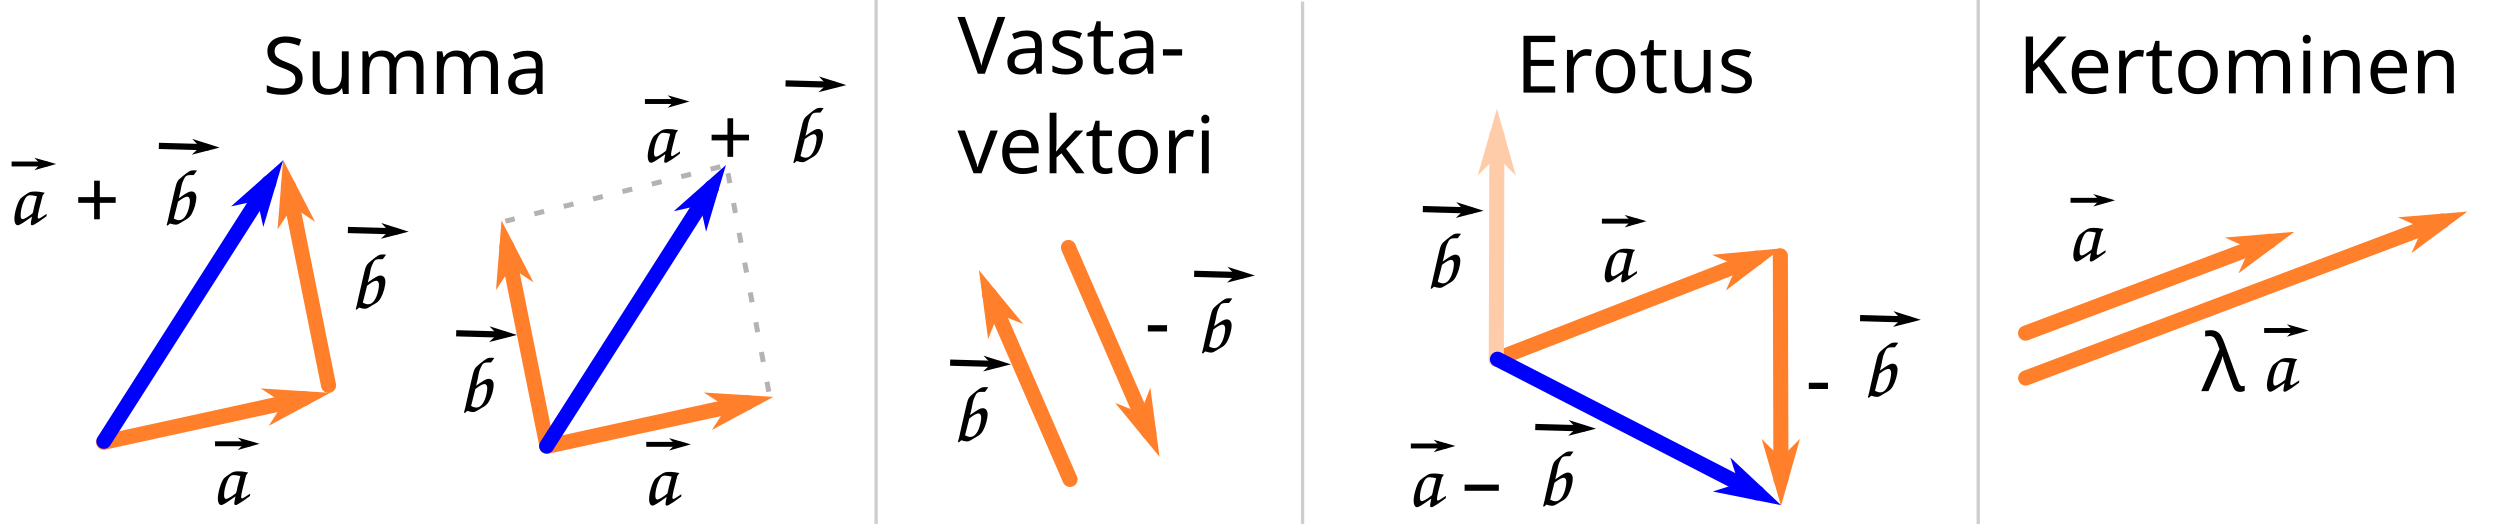
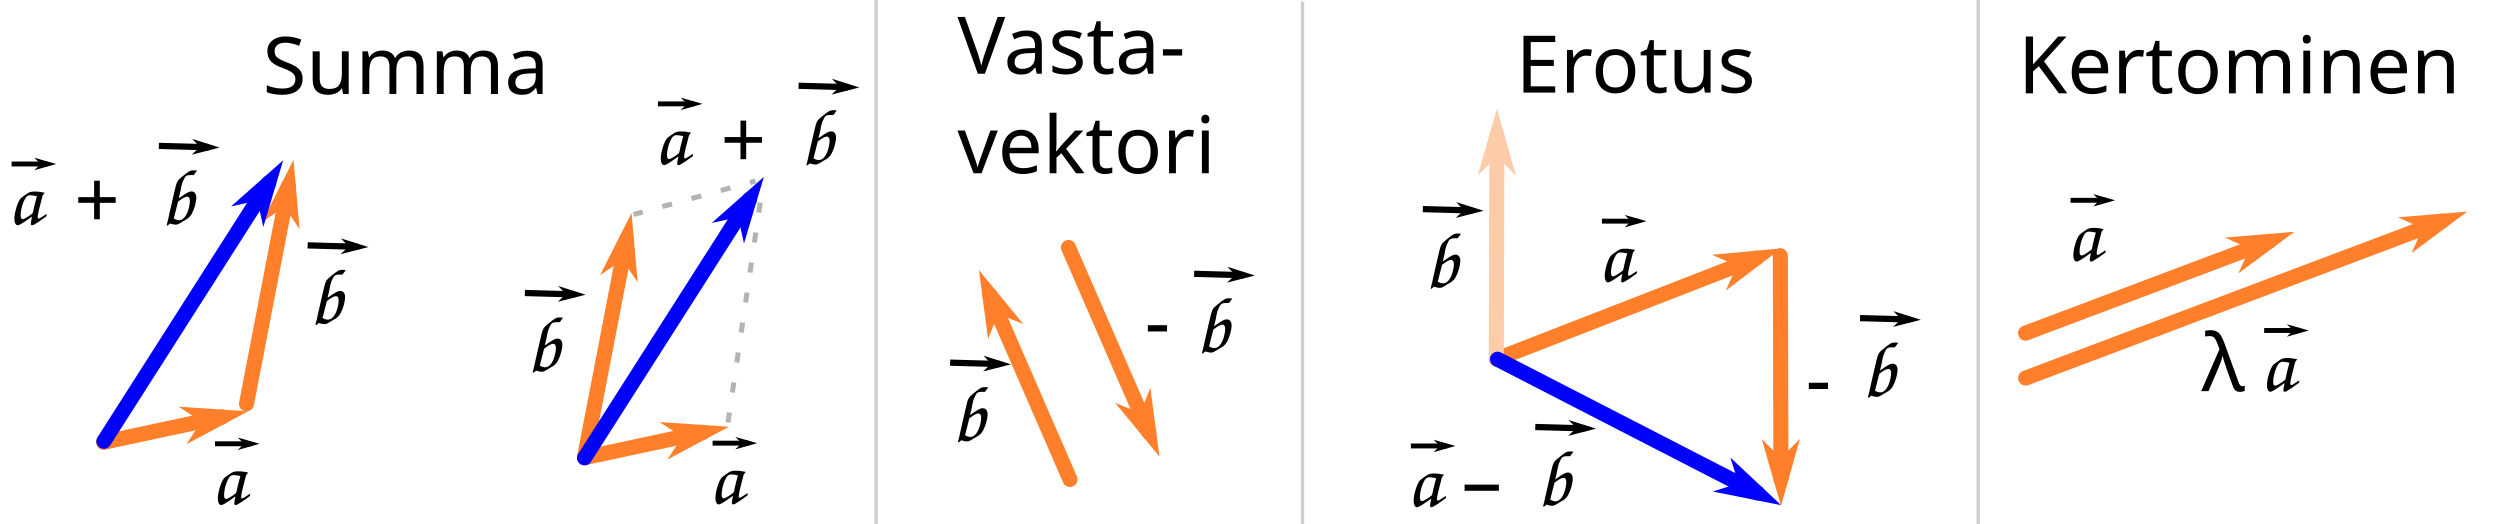
<svg xmlns="http://www.w3.org/2000/svg" xmlns:xlink="http://www.w3.org/1999/xlink" width="199.432mm" height="41.773mm" viewBox="0 0 199.432 41.773" version="1.1" id="svg10833">
  <defs id="defs10827">
    <marker style="overflow:visible" id="marker68296" refX="0" refY="0" orient="auto">
      <path transform="matrix(-0.2,0,0,-0.2,-1.2,0)" style="fill:#000000;fill-opacity:1;fill-rule:evenodd;stroke:#000000;stroke-width:1pt;stroke-opacity:1" d="M 0,0 5,-5 -12.5,0 5,5 Z" id="path68294" />
    </marker>
    <marker orient="auto" refY="0" refX="0" id="marker64166" style="overflow:visible">
      <path id="path64164" d="M 0,0 5,-5 -12.5,0 5,5 Z" style="fill:#ff7f2a;fill-opacity:1;fill-rule:evenodd;stroke:#ff7f2a;stroke-width:1pt;stroke-opacity:1" transform="matrix(-0.2,0,0,-0.2,-1.2,0)" />
    </marker>
    <marker orient="auto" refY="0" refX="0" id="marker49288" style="overflow:visible">
      <path id="path49286" d="M 0,0 5,-5 -12.5,0 5,5 Z" style="fill:#ff7f2a;fill-opacity:1;fill-rule:evenodd;stroke:#ff7f2a;stroke-width:1pt;stroke-opacity:1" transform="matrix(-0.2,0,0,-0.2,-1.2,0)" />
    </marker>
    <marker orient="auto" refY="0" refX="0" id="marker35466" style="overflow:visible">
      <path id="path35464" d="M 0,0 5,-5 -12.5,0 5,5 Z" style="fill:#ff7f2a;fill-opacity:1;fill-rule:evenodd;stroke:#ff7f2a;stroke-width:1pt;stroke-opacity:1" transform="matrix(-0.2,0,0,-0.2,-1.2,0)" />
    </marker>
    <marker orient="auto" refY="0" refX="0" id="marker34456" style="overflow:visible">
      <path id="path34454" d="M 0,0 5,-5 -12.5,0 5,5 Z" style="fill:#000000;fill-opacity:1;fill-rule:evenodd;stroke:#000000;stroke-width:1pt;stroke-opacity:1" transform="matrix(-0.2,0,0,-0.2,-1.2,0)" />
    </marker>
    <marker style="overflow:visible" id="marker23632" refX="0" refY="0" orient="auto">
      <path transform="matrix(-0.2,0,0,-0.2,-1.2,0)" style="fill:#000000;fill-opacity:1;fill-rule:evenodd;stroke:#000000;stroke-width:1pt;stroke-opacity:1" d="M 0,0 5,-5 -12.5,0 5,5 Z" id="path23630" />
    </marker>
    <marker orient="auto" refY="0" refX="0" id="marker15363" style="overflow:visible">
      <path id="path15361" d="M 0,0 5,-5 -12.5,0 5,5 Z" style="fill:#0000ff;fill-opacity:1;fill-rule:evenodd;stroke:#0000ff;stroke-width:1pt;stroke-opacity:1" transform="matrix(-0.2,0,0,-0.2,-1.2,0)" />
    </marker>
    <marker style="overflow:visible" id="marker15243-4" refX="0" refY="0" orient="auto">
      <path transform="matrix(-0.2,0,0,-0.2,-1.2,0)" style="fill:#ff7f2a;fill-opacity:1;fill-rule:evenodd;stroke:#ff7f2a;stroke-width:1pt;stroke-opacity:1" d="M 0,0 5,-5 -12.5,0 5,5 Z" id="path15241-1" />
    </marker>
    <marker style="overflow:visible" id="marker15243-4-6" refX="0" refY="0" orient="auto">
      <path transform="matrix(-0.2,0,0,-0.2,-1.2,0)" style="fill:#ff7f2a;fill-opacity:1;fill-rule:evenodd;stroke:#ff7f2a;stroke-width:1pt;stroke-opacity:1" d="M 0,0 5,-5 -12.5,0 5,5 Z" id="path15241-1-2" />
    </marker>
    <marker orient="auto" refY="0" refX="0" id="Arrow1Send-1" style="overflow:visible">
      <path id="path2040-8" d="M 0,0 5,-5 -12.5,0 5,5 Z" style="fill:#ff7f2a;fill-opacity:1;fill-rule:evenodd;stroke:#ff7f2a;stroke-width:1pt;stroke-opacity:1" transform="matrix(-0.2,0,0,-0.2,-1.2,0)" />
    </marker>
    <marker style="overflow:visible" id="marker15243-3" refX="0" refY="0" orient="auto">
      <path transform="matrix(-0.2,0,0,-0.2,-1.2,0)" style="fill:#ffccaa;fill-opacity:1;fill-rule:evenodd;stroke:#ffccaa;stroke-width:1pt;stroke-opacity:1" d="M 0,0 5,-5 -12.5,0 5,5 Z" id="path15241-5" />
    </marker>
    <marker orient="auto" refY="0" refX="0" id="marker15363-2" style="overflow:visible">
      <path id="path15361-9" d="M 0,0 5,-5 -12.5,0 5,5 Z" style="fill:#0000ff;fill-opacity:1;fill-rule:evenodd;stroke:#0000ff;stroke-width:1pt;stroke-opacity:1" transform="matrix(-0.2,0,0,-0.2,-1.2,0)" />
    </marker>
    <marker style="overflow:visible" id="marker15243-3-9" refX="0" refY="0" orient="auto">
      <path transform="matrix(-0.2,0,0,-0.2,-1.2,0)" style="fill:#ff7f2a;fill-opacity:1;fill-rule:evenodd;stroke:#ff7f2a;stroke-width:1pt;stroke-opacity:1" d="M 0,0 5,-5 -12.5,0 5,5 Z" id="path15241-5-4" />
    </marker>
    <marker orient="auto" refY="0" refX="0" id="Arrow1Send-1-9" style="overflow:visible">
      <path id="path2040-8-4" d="M 0,0 5,-5 -12.5,0 5,5 Z" style="fill:#ff7f2a;fill-opacity:1;fill-rule:evenodd;stroke:#ff7f2a;stroke-width:1pt;stroke-opacity:1" transform="matrix(-0.2,0,0,-0.2,-1.2,0)" />
    </marker>
    <marker orient="auto" refY="0" refX="0" id="Arrow1Send-1-9-2" style="overflow:visible">
      <path id="path2040-8-4-0" d="M 0,0 5,-5 -12.5,0 5,5 Z" style="fill:#ff7f2a;fill-opacity:1;fill-rule:evenodd;stroke:#ff7f2a;stroke-width:1pt;stroke-opacity:1" transform="matrix(-0.2,0,0,-0.2,-1.2,0)" />
    </marker>
    <marker style="overflow:visible" id="marker23632-57-9" refX="0" refY="0" orient="auto">
      <path transform="matrix(-0.2,0,0,-0.2,-1.2,0)" style="fill:#000000;fill-opacity:1;fill-rule:evenodd;stroke:#000000;stroke-width:1pt;stroke-opacity:1" d="M 0,0 5,-5 -12.5,0 5,5 Z" id="path23630-64-7" />
    </marker>
    <marker orient="auto" refY="0" refX="0" id="marker25009-4" style="overflow:visible">
      <path id="path25007-2" d="M 0,0 5,-5 -12.5,0 5,5 Z" style="fill:#0000ff;fill-opacity:1;fill-rule:evenodd;stroke:#0000ff;stroke-width:1pt;stroke-opacity:1" transform="matrix(-0.2,0,0,-0.2,-1.2,0)" />
    </marker>
    <marker style="overflow:visible" id="marker23632-57-0" refX="0" refY="0" orient="auto">
      <path transform="matrix(-0.2,0,0,-0.2,-1.2,0)" style="fill:#0000ff;fill-opacity:1;fill-rule:evenodd;stroke:#0000ff;stroke-width:1pt;stroke-opacity:1" d="M 0,0 5,-5 -12.5,0 5,5 Z" id="path23630-64-9" />
    </marker>
    <marker style="overflow:visible" id="marker23632-56" refX="0" refY="0" orient="auto">
      <path transform="matrix(-0.2,0,0,-0.2,-1.2,0)" style="fill:#ff7f2a;fill-opacity:1;fill-rule:evenodd;stroke:#ff7f2a;stroke-width:1pt;stroke-opacity:1" d="M 0,0 5,-5 -12.5,0 5,5 Z" id="path23630-8" />
    </marker>
    <marker style="overflow:visible" id="marker23632-57-3" refX="0" refY="0" orient="auto">
      <path transform="matrix(-0.2,0,0,-0.2,-1.2,0)" style="fill:#000000;fill-opacity:1;fill-rule:evenodd;stroke:#000000;stroke-width:1pt;stroke-opacity:1" d="M 0,0 5,-5 -12.5,0 5,5 Z" id="path23630-64-78" />
    </marker>
    <marker orient="auto" refY="0" refX="0" id="marker25009-2" style="overflow:visible">
      <path id="path25007-9" d="M 0,0 5,-5 -12.5,0 5,5 Z" style="fill:#000000;fill-opacity:1;fill-rule:evenodd;stroke:#000000;stroke-width:1pt;stroke-opacity:1" transform="matrix(-0.2,0,0,-0.2,-1.2,0)" />
    </marker>
    <marker style="overflow:visible" id="marker23632-9" refX="0" refY="0" orient="auto">
      <path transform="matrix(-0.2,0,0,-0.2,-1.2,0)" style="fill:#000000;fill-opacity:1;fill-rule:evenodd;stroke:#000000;stroke-width:1pt;stroke-opacity:1" d="M 0,0 5,-5 -12.5,0 5,5 Z" id="path23630-7" />
    </marker>
    <marker style="overflow:visible" id="marker23632-9-1" refX="0" refY="0" orient="auto">
      <path transform="matrix(-0.2,0,0,-0.2,-1.2,0)" style="fill:#000000;fill-opacity:1;fill-rule:evenodd;stroke:#000000;stroke-width:1pt;stroke-opacity:1" d="M 0,0 5,-5 -12.5,0 5,5 Z" id="path23630-7-5" />
    </marker>
    <marker style="overflow:visible" id="marker23632-9-5" refX="0" refY="0" orient="auto">
      <path transform="matrix(-0.2,0,0,-0.2,-1.2,0)" style="fill:#000000;fill-opacity:1;fill-rule:evenodd;stroke:#000000;stroke-width:1pt;stroke-opacity:1" d="M 0,0 5,-5 -12.5,0 5,5 Z" id="path23630-7-2" />
    </marker>
    <marker orient="auto" refY="0" refX="0" id="marker64166-2" style="overflow:visible">
      <path id="path64164-7" d="M 0,0 5,-5 -12.5,0 5,5 Z" style="fill:#ff7f2a;fill-opacity:1;fill-rule:evenodd;stroke:#ff7f2a;stroke-width:1pt;stroke-opacity:1" transform="matrix(-0.2,0,0,-0.2,-1.2,0)" />
    </marker>
    <marker orient="auto" refY="0" refX="0" id="marker49288-9" style="overflow:visible">
      <path id="path49286-6" d="M 0,0 5,-5 -12.5,0 5,5 Z" style="fill:#ff7f2a;fill-opacity:1;fill-rule:evenodd;stroke:#ff7f2a;stroke-width:1pt;stroke-opacity:1" transform="matrix(-0.2,0,0,-0.2,-1.2,0)" />
    </marker>
    <marker orient="auto" refY="0" refX="0" id="marker64166-23" style="overflow:visible">
      <path id="path64164-6" d="M 0,0 5,-5 -12.5,0 5,5 Z" style="fill:#000000;fill-opacity:1;fill-rule:evenodd;stroke:#000000;stroke-width:1pt;stroke-opacity:1" transform="matrix(-0.2,0,0,-0.2,-1.2,0)" />
    </marker>
    <marker orient="auto" refY="0" refX="0" id="marker15363-4" style="overflow:visible">
      <path id="path15361-2" d="M 0,0 5,-5 -12.5,0 5,5 Z" style="fill:#0000ff;fill-opacity:1;fill-rule:evenodd;stroke:#0000ff;stroke-width:1pt;stroke-opacity:1" transform="matrix(-0.2,0,0,-0.2,-1.2,0)" />
    </marker>
    <marker orient="auto" refY="0" refX="0" id="marker49288-9-1" style="overflow:visible">
      <path id="path49286-6-4" d="M 0,0 5,-5 -12.5,0 5,5 Z" style="fill:#ff7f2a;fill-opacity:1;fill-rule:evenodd;stroke:#ff7f2a;stroke-width:1pt;stroke-opacity:1" transform="matrix(-0.2,0,0,-0.2,-1.2,0)" />
    </marker>
    <marker orient="auto" refY="0" refX="0" id="marker25009-5" style="overflow:visible">
      <path id="path25007-1" d="M 0,0 5,-5 -12.5,0 5,5 Z" style="fill:#000000;fill-opacity:1;fill-rule:evenodd;stroke:#000000;stroke-width:1pt;stroke-opacity:1" transform="matrix(-0.2,0,0,-0.2,-1.2,0)" />
    </marker>
    <marker orient="auto" refY="0" refX="0" id="marker34456-6" style="overflow:visible">
      <path id="path34454-0" d="M 0,0 5,-5 -12.5,0 5,5 Z" style="fill:#000000;fill-opacity:1;fill-rule:evenodd;stroke:#000000;stroke-width:1pt;stroke-opacity:1" transform="matrix(-0.2,0,0,-0.2,-1.2,0)" />
    </marker>
+     <marker orient="auto" refY="0" refX="0" id="marker49288-8" style="overflow:visible">
+       <path id="path49286-60" d="M 0,0 5,-5 -12.5,0 5,5 Z" style="fill:#ff7f2a;fill-opacity:1;fill-rule:evenodd;stroke:#ff7f2a;stroke-width:1pt;stroke-opacity:1" transform="matrix(-0.2,0,0,-0.2,-1.2,0)" />
+     </marker>
+     <marker orient="auto" refY="0" refX="0" id="marker64166-5" style="overflow:visible">
+       <path id="path64164-3" d="M 0,0 5,-5 -12.5,0 5,5 Z" style="fill:#ff7f2a;fill-opacity:1;fill-rule:evenodd;stroke:#ff7f2a;stroke-width:1pt;stroke-opacity:1" transform="matrix(-0.2,0,0,-0.2,-1.2,0)" />
+     </marker>
  </defs>
  <g id="layer1" transform="translate(-4.565464,-3.417576)">
    <text xml:space="preserve" style="font-style:normal;font-weight:normal;font-size:6.35px;line-height:1.25;font-family:sans-serif;letter-spacing:0px;word-spacing:0px;fill:#000000;fill-opacity:1;stroke:none;stroke-width:0.341" x="25.521" y="10.918" id="text15085">
      <tspan id="tspan15083" x="25.521" y="10.918" style="font-size:6.35px;stroke-width:0.341">Summa</tspan>
    </text>
    <text xml:space="preserve" style="font-style:normal;font-weight:normal;font-size:6.35px;line-height:1.25;font-family:sans-serif;letter-spacing:0px;word-spacing:0px;fill:#000000;fill-opacity:1;stroke:none;stroke-width:0.341" x="80.946" y="9.3" id="text15089">
      <tspan id="tspan15087" x="80.946" y="9.3" style="font-size:6.35px;stroke-width:0.341">Vasta-</tspan>
      <tspan x="80.946" y="17.238" style="font-size:6.35px;stroke-width:0.341" id="tspan66974">vektori</tspan>
    </text>
    <text xml:space="preserve" style="font-style:normal;font-weight:normal;font-size:6.35px;line-height:1.25;font-family:sans-serif;letter-spacing:0px;word-spacing:0px;fill:#000000;fill-opacity:1;stroke:none;stroke-width:0.341" x="125.488" y="10.805" id="text15093">
      <tspan id="tspan15091" x="125.488" y="10.805" style="font-size:6.35px;stroke-width:0.341">Erotus</tspan>
    </text>
    <text xml:space="preserve" style="font-style:normal;font-weight:normal;font-size:6.35px;line-height:1.25;font-family:sans-serif;letter-spacing:0px;word-spacing:0px;fill:#000000;fill-opacity:1;stroke:none;stroke-width:0.341" x="165.557" y="10.861" id="text15097">
      <tspan id="tspan15095" x="165.557" y="10.861" style="font-size:6.35px;stroke-width:0.341">Kertominen</tspan>
    </text>
-     <path style="fill:#ff7f2a;stroke:#ff7f2a;stroke-width:1.203;stroke-linecap:round;stroke-linejoin:miter;stroke-miterlimit:4;stroke-dasharray:none;stroke-opacity:1;marker-end:url(#marker49288)" d="M 12.835,38.701 28.803,35.213" id="path15101" />
-     <path style="fill:#ff7f2a;fill-opacity:1;stroke:#ff7f2a;stroke-width:1.203;stroke-linecap:round;stroke-linejoin:miter;stroke-miterlimit:4;stroke-dasharray:none;stroke-opacity:1;marker-end:url(#marker64166)" d="M 30.776,34.161 27.572,18.277" id="path15233" />
+     <path style="fill:#ff7f2a;stroke:#ff7f2a;stroke-width:1.203;stroke-linecap:round;stroke-linejoin:miter;stroke-miterlimit:4;stroke-dasharray:none;stroke-opacity:1;marker-end:url(#marker49288)" d="M 12.835,38.701 22.255,36.683" id="path15101" />
+     <path style="fill:#ff7f2a;fill-opacity:1;stroke:#ff7f2a;stroke-width:1.203;stroke-linecap:round;stroke-linejoin:miter;stroke-miterlimit:4;stroke-dasharray:none;stroke-opacity:1;marker-end:url(#marker64166)" d="M 24.228,35.631 27.572,18.277" id="path15233" />
    <path style="fill:#0000ff;stroke:#0000ff;stroke-width:1.203;stroke-linecap:round;stroke-linejoin:miter;stroke-miterlimit:4;stroke-dasharray:none;stroke-opacity:1;marker-end:url(#marker15363)" d="M 12.853,38.618 26.002,18.011" id="path15353" />
    <path style="fill:#ff7f2a;stroke:#ff7f2a;stroke-width:1.203;stroke-linecap:round;stroke-linejoin:miter;stroke-miterlimit:4;stroke-dasharray:none;stroke-opacity:1;marker-end:url(#marker15243-4)" d="M 89.922,41.663 83.515,26.935" id="path15233-3" />
    <path style="fill:#ff7f2a;stroke:#ff7f2a;stroke-width:1.203;stroke-linecap:round;stroke-linejoin:miter;stroke-miterlimit:4;stroke-dasharray:none;stroke-opacity:1;marker-end:url(#marker15243-4-6)" d="m 89.799,23.159 6.407,14.727" id="path15233-3-1" />
    <path style="fill:#ff7f2a;stroke:#ff7f2a;stroke-width:1.203;stroke-linecap:round;stroke-linejoin:miter;stroke-miterlimit:4;stroke-dasharray:none;stroke-opacity:1;marker-end:url(#Arrow1Send-1)" d="m 123.935,32.071 20.737,-8.062" id="path15101-8" />
    <path style="fill:#ffccaa;stroke:#ffccaa;stroke-width:1.203;stroke-linecap:round;stroke-linejoin:miter;stroke-miterlimit:4;stroke-dasharray:none;stroke-opacity:1;marker-end:url(#marker15243-3)" d="m 123.93,32.033 0.047,-17.798" id="path15233-39" />
    <path style="fill:#0000ff;stroke:#0000ff;stroke-width:1.203;stroke-linecap:round;stroke-linejoin:miter;stroke-miterlimit:4;stroke-dasharray:none;stroke-opacity:1;marker-end:url(#marker15363-2)" d="m 124.022,32.073 20.719,10.66" id="path15353-1" />
    <path style="fill:#ff7f2a;stroke:#ff7f2a;stroke-width:1.203;stroke-linecap:round;stroke-linejoin:miter;stroke-miterlimit:4;stroke-dasharray:none;stroke-opacity:1;marker-end:url(#marker15243-3-9)" d="m 146.589,23.827 0.047,17.798" id="path15233-39-4" />
    <path style="fill:#ff7f2a;stroke:#ff7f2a;stroke-width:1.203;stroke-linecap:round;stroke-linejoin:miter;stroke-miterlimit:4;stroke-dasharray:none;stroke-opacity:1;marker-end:url(#Arrow1Send-1-9)" d="m 166.15,29.992 19.434,-7.323" id="path15101-8-0" />
    <path style="fill:#ff7f2a;stroke:#ff7f2a;stroke-width:1.203;stroke-linecap:round;stroke-linejoin:miter;stroke-miterlimit:4;stroke-dasharray:none;stroke-opacity:1;marker-end:url(#Arrow1Send-1-9-2)" d="M 166.159,33.575 199.387,21.054" id="path15101-8-0-6" />
    <text xml:space="preserve" style="font-style:normal;font-variant:normal;font-weight:normal;font-stretch:normal;font-size:6.35px;line-height:1.25;font-family:'Comic Sans MS';-inkscape-font-specification:'Comic Sans MS';letter-spacing:0px;word-spacing:0px;fill:#000000;fill-opacity:1;stroke:none;stroke-width:0.265" x="28.159" y="43.094" id="text23138">
      <tspan id="tspan23136" x="28.159" y="48.612" style="font-style:normal;font-variant:normal;font-weight:normal;font-stretch:normal;font-size:6.35px;font-family:'Comic Sans MS';-inkscape-font-specification:'Comic Sans MS';stroke-width:0.265" />
    </text>
    <g transform="translate(-21.1515,-24.70123)" id="g24524-2" style="fill:#000000">
      <text id="text23142-2" y="46.006" x="26.315" style="font-style:normal;font-variant:normal;font-weight:normal;font-stretch:normal;font-size:6.35px;line-height:1.25;font-family:'Comic Sans MS';-inkscape-font-specification:'Comic Sans MS';letter-spacing:0px;word-spacing:0px;fill:#000000;fill-opacity:1;stroke:none;stroke-width:0.654;stroke-miterlimit:4;stroke-dasharray:none" xml:space="preserve">
        <tspan style="font-style:normal;font-variant:normal;font-weight:normal;font-stretch:normal;font-size:6.35px;font-family:'Comic Sans MS';-inkscape-font-specification:'Comic Sans MS';fill:#000000;fill-opacity:1;stroke:none;stroke-width:0.654;stroke-miterlimit:4;stroke-dasharray:none" y="46.006" x="26.315" id="tspan23140-8">a</tspan>
      </text>
      <path id="path23622-85" d="m 26.641,41.2 h 2.856" style="fill:#000000;stroke:#000000;stroke-width:0.392;stroke-linecap:butt;stroke-linejoin:miter;stroke-miterlimit:4;stroke-dasharray:none;stroke-opacity:1;marker-end:url(#marker34456)" />
    </g>
    <text xml:space="preserve" style="font-style:normal;font-weight:normal;font-size:6.35px;line-height:1.25;font-family:sans-serif;letter-spacing:0px;word-spacing:0px;fill:#000000;fill-opacity:1;stroke:none;stroke-width:0.429" x="10.497" y="21.614" id="text24825">
      <tspan id="tspan24823" x="10.497" y="21.614" style="font-size:6.35px;fill:#000000;stroke-width:0.429">+</tspan>
    </text>
    <g id="g24833" transform="matrix(1.211256,0,0,1.211256,-29.32686,-8.819088)" style="fill:#000000">
      <g id="g34947">
        <text id="text24829" y="24.87" x="38.502" style="font-style:normal;font-variant:normal;font-weight:normal;font-stretch:normal;font-size:5.242px;line-height:1.25;font-family:'Comic Sans MS';-inkscape-font-specification:'Comic Sans MS';letter-spacing:0px;word-spacing:0px;fill:#000000;fill-opacity:1;stroke:none;stroke-width:0;stroke-miterlimit:4;stroke-dasharray:none" xml:space="preserve">
          <tspan style="font-style:normal;font-variant:normal;font-weight:normal;font-stretch:normal;font-size:5.242px;font-family:'Comic Sans MS';-inkscape-font-specification:'Comic Sans MS';fill:#000000;stroke-width:0;stroke-miterlimit:4;stroke-dasharray:none" y="24.87" x="38.502" id="tspan24827">b</tspan>
        </text>
        <path id="path24831" d="m 38.443,19.71 1.899,0.053 1.373,0.038" style="fill:#000000;stroke:#000000;stroke-width:0.41;stroke-linecap:butt;stroke-linejoin:miter;stroke-miterlimit:4;stroke-dasharray:none;stroke-opacity:1;marker-end:url(#marker68296)" />
      </g>
    </g>
    <text xml:space="preserve" style="font-style:normal;font-weight:normal;font-size:6.35px;line-height:1.25;font-family:sans-serif;letter-spacing:0px;word-spacing:0px;fill:#000000;fill-opacity:1;stroke:none;stroke-width:0.659" x="95.882" y="31.311" id="text25453">
      <tspan id="tspan25451" x="95.882" y="31.311" style="font-size:6.35px;fill:#000000;fill-opacity:1;stroke-width:0.659">-</tspan>
    </text>
    <text xml:space="preserve" style="font-style:normal;font-weight:normal;font-size:8.475px;line-height:1.25;font-family:sans-serif;letter-spacing:0px;word-spacing:0px;fill:#000000;fill-opacity:1;stroke:none;stroke-width:0.88" x="90.612" y="58.753" id="text25453-3" transform="scale(1.334706,0.7492285)">
      <tspan id="tspan25451-6" x="90.612" y="58.753" style="font-size:8.475px;fill:#000000;fill-opacity:1;stroke:none;stroke-width:0.88">-</tspan>
    </text>
    <text xml:space="preserve" style="font-style:normal;font-weight:normal;font-size:6.35px;line-height:1.25;font-family:sans-serif;letter-spacing:0px;word-spacing:0px;fill:#000000;fill-opacity:1;stroke:none;stroke-width:0.659" x="148.611" y="35.903" id="text25453-33">
      <tspan id="tspan25451-4" x="148.611" y="35.903" style="font-size:6.35px;fill:#000000;fill-opacity:1;stroke-width:0.659">-</tspan>
    </text>
    <text xml:space="preserve" style="font-style:normal;font-weight:normal;font-size:6.35px;line-height:1.25;font-family:sans-serif;letter-spacing:0px;word-spacing:0px;fill:#000000;fill-opacity:1;stroke:none;stroke-width:0.265" x="192.927" y="33.249" id="text28214">
      <tspan id="tspan28212" x="192.927" y="33.249" style="font-size:6.35px;stroke-width:0.265"> </tspan>
      <tspan x="192.927" y="41.187" style="font-size:6.35px;stroke-width:0.265" id="tspan28216" />
    </text>
    <text xml:space="preserve" style="font-style:normal;font-weight:normal;font-size:6.35px;line-height:1.25;font-family:sans-serif;letter-spacing:0px;word-spacing:0px;fill:#000000;fill-opacity:1;stroke:none;stroke-width:0.572" x="178.542" y="34.616" id="text28220">
      <tspan id="tspan28218" x="178.542" y="34.616" style="font-size:6.35px;stroke-width:0.572"> λ</tspan>
    </text>
    <use x="0" y="0" xlink:href="#g24524-2" id="use30386" transform="translate(16.23005,22.32026)" width="100%" height="100%" />
-     <use x="0" y="0" xlink:href="#g24833" id="use34955" transform="translate(15.08125,6.709077)" width="100%" height="100%" />
+     <use x="0" y="0" xlink:href="#g24833" id="use34955" transform="translate(11.86845,7.9375)" width="100%" height="100%" />
    <use x="0" y="0" xlink:href="#g24833" id="use34957" transform="translate(63.12204,17.29241)" width="100%" height="100%" />
    <use x="0" y="0" xlink:href="#g24833" id="use35124" transform="translate(82.58781,10.20536)" width="100%" height="100%" />
    <use x="0" y="0" xlink:href="#use30386" id="use35126" transform="translate(110.6357,-17.7598)" width="100%" height="100%" />
    <use x="0" y="0" xlink:href="#use35124" id="use35410" transform="translate(53.12284,3.5336)" width="100%" height="100%" />
    <use x="0" y="0" xlink:href="#use35410" id="use35412" transform="translate(-34.87867,-8.697004)" width="100%" height="100%" />
    <use x="0" y="0" xlink:href="#use35126" id="use35414" transform="translate(-15.24261,17.93401)" width="100%" height="100%" />
    <use x="0" y="0" xlink:href="#use35410" id="use35416" transform="translate(-25.90903,8.68626)" width="100%" height="100%" />
    <use x="0" y="0" xlink:href="#use35126" id="use35418" transform="translate(37.38184,-1.663095)" width="100%" height="100%" />
    <use x="0" y="0" xlink:href="#use35418" id="use35420" transform="translate(15.44561,10.38485)" width="100%" height="100%" />
-     <path style="fill:#ff7f2a;stroke:#ff7f2a;stroke-width:1.203;stroke-linecap:round;stroke-linejoin:miter;stroke-miterlimit:4;stroke-dasharray:none;stroke-opacity:1;marker-end:url(#marker49288-9)" d="M 48.191,39.026 64.159,35.538" id="path15101-85" />
-     <path style="fill:#ff7f2a;fill-opacity:1;stroke:#ff7f2a;stroke-width:1.203;stroke-linecap:round;stroke-linejoin:miter;stroke-miterlimit:4;stroke-dasharray:none;stroke-opacity:1;marker-end:url(#marker64166-2)" d="M 48.201,38.998 44.998,23.115" id="path15233-9" />
-     <path style="fill:#cccccc;fill-opacity:1;stroke:#b3b3b3;stroke-width:0.403;stroke-linecap:butt;stroke-linejoin:miter;stroke-miterlimit:4;stroke-dasharray:0.806,1.612;stroke-dashoffset:2.015;stroke-opacity:1" d="M 65.971,35.062 62.512,16.553" id="path15233-0" />
-     <path style="fill:#cccccc;stroke:#b3b3b3;stroke-width:0.403;stroke-linecap:butt;stroke-linejoin:miter;stroke-miterlimit:4;stroke-dasharray:0.806,1.612;stroke-dashoffset:0.04;stroke-opacity:1" d="M 44.883,21.061 62.397,16.624" id="path15101-85-0" />
-     <use x="0" y="0" xlink:href="#use30386" id="use66719" transform="translate(34.40121,0.04460862)" width="100%" height="100%" />
-     <use x="0" y="0" xlink:href="#use34955" id="use66723" transform="translate(8.636756,8.239881)" width="100%" height="100%" />
-     <g transform="translate(29.3719,-29.6852)" id="g24524-2-9" style="fill:#000000">
+     <path style="fill:#cccccc;fill-opacity:1;stroke:#b3b3b3;stroke-width:0.403;stroke-linecap:butt;stroke-linejoin:miter;stroke-miterlimit:4;stroke-dasharray:0.806, 1.612;stroke-dashoffset:2.015;stroke-opacity:1" d="M 62.581,37.519 65.429,18.101" id="path15233-0" />
+     <path style="fill:#cccccc;stroke:#b3b3b3;stroke-width:0.403;stroke-linecap:butt;stroke-linejoin:miter;stroke-miterlimit:4;stroke-dasharray:0.806, 1.612;stroke-dashoffset:0.04;stroke-opacity:1" d="m 55.102,20.529 9.728,-2.676" id="path15101-85-0" />
+     <use x="0" y="0" xlink:href="#use30386" id="use66719" transform="translate(39.69287,-0.04988543)" width="100%" height="100%" />
+     <use x="0" y="0" xlink:href="#use34955" id="use66723" transform="translate(17.33021,3.798661)" width="100%" height="100%" />
+     <g transform="translate(30.41134,-29.49622)" id="g24524-2-9" style="fill:#000000">
      <text id="text23142-2-7" y="46.006" x="26.315" style="font-style:normal;font-variant:normal;font-weight:normal;font-stretch:normal;font-size:6.35px;line-height:1.25;font-family:'Comic Sans MS';-inkscape-font-specification:'Comic Sans MS';letter-spacing:0px;word-spacing:0px;fill:#000000;fill-opacity:1;stroke:none;stroke-width:0.654;stroke-miterlimit:4;stroke-dasharray:none" xml:space="preserve">
        <tspan style="font-style:normal;font-variant:normal;font-weight:normal;font-stretch:normal;font-size:6.35px;font-family:'Comic Sans MS';-inkscape-font-specification:'Comic Sans MS';fill:#000000;fill-opacity:1;stroke:none;stroke-width:0.654;stroke-miterlimit:4;stroke-dasharray:none" y="46.006" x="26.315" id="tspan23140-8-2">a</tspan>
      </text>
      <path id="path23622-85-1" d="m 26.641,41.2 h 2.856" style="fill:#000000;stroke:#000000;stroke-width:0.392;stroke-linecap:butt;stroke-linejoin:miter;stroke-miterlimit:4;stroke-dasharray:none;stroke-opacity:1;marker-end:url(#marker34456-6)" />
    </g>
-     <text xml:space="preserve" style="font-style:normal;font-weight:normal;font-size:6.35px;line-height:1.25;font-family:sans-serif;letter-spacing:0px;word-spacing:0px;fill:#000000;fill-opacity:1;stroke:none;stroke-width:0.429" x="61.02" y="16.63" id="text24825-8">
-       <tspan id="tspan24823-5" x="61.02" y="16.63" style="font-size:6.35px;fill:#000000;stroke-width:0.429">+</tspan>
-     </text>
-     <g id="g24833-2" transform="matrix(1.211256,0,0,1.211256,21.72572,-13.80306)" style="fill:#000000">
+     <text xml:space="preserve" style="font-style:normal;font-weight:normal;font-size:6.35px;line-height:1.25;font-family:sans-serif;letter-spacing:0px;word-spacing:0px;fill:#000000;fill-opacity:1;stroke:none;stroke-width:0.429" x="62.06" y="16.819" id="text24825-8">
+       <tspan id="tspan24823-5" x="62.06" y="16.819" style="font-size:6.35px;fill:#000000;stroke-width:0.429">+</tspan>
+     </text>
+     <g id="g24833-2" transform="matrix(1.211256,0,0,1.211256,22.76515,-13.61407)" style="fill:#000000">
      <g id="g34947-1">
        <text id="text24829-3" y="24.87" x="37.629" style="font-style:normal;font-variant:normal;font-weight:normal;font-stretch:normal;font-size:5.242px;line-height:1.25;font-family:'Comic Sans MS';-inkscape-font-specification:'Comic Sans MS';letter-spacing:0px;word-spacing:0px;fill:#000000;fill-opacity:1;stroke:none;stroke-width:0;stroke-miterlimit:4;stroke-dasharray:none" xml:space="preserve">
          <tspan style="font-style:normal;font-variant:normal;font-weight:normal;font-stretch:normal;font-size:5.242px;font-family:'Comic Sans MS';-inkscape-font-specification:'Comic Sans MS';fill:#000000;stroke-width:0;stroke-miterlimit:4;stroke-dasharray:none" y="24.87" x="37.629" id="tspan24827-9">b</tspan>
        </text>
        <path id="path24831-0" d="m 37.569,19.71 1.899,0.053 1.373,0.038" style="fill:#000000;stroke:#000000;stroke-width:0.41;stroke-linecap:butt;stroke-linejoin:miter;stroke-miterlimit:4;stroke-dasharray:none;stroke-opacity:1;marker-end:url(#marker25009-5)" />
      </g>
    </g>
    <path style="opacity:0.194;fill:#000000;stroke:#000000;stroke-width:0.265;stroke-linecap:butt;stroke-linejoin:miter;stroke-miterlimit:4;stroke-dasharray:none;stroke-dashoffset:0;stroke-opacity:1" d="M 74.456,46.255 V 3.358" id="path66976" />
    <use x="0" y="0" xlink:href="#path66976" id="use66978" transform="translate(34.01786,0.1889881)" width="100%" height="100%" />
    <use x="0" y="0" xlink:href="#use66978" id="use66980" transform="translate(53.89941,-0.3401786)" width="100%" height="100%" />
-     <path style="fill:#0000ff;stroke:#0000ff;stroke-width:1.203;stroke-linecap:round;stroke-linejoin:miter;stroke-miterlimit:4;stroke-dasharray:none;stroke-opacity:1;marker-end:url(#marker15363-4)" d="M 48.174,38.995 61.324,18.388" id="path15353-8" />
+     <path style="fill:#ff7f2a;stroke:#ff7f2a;stroke-width:1.203;stroke-linecap:round;stroke-linejoin:miter;stroke-miterlimit:4;stroke-dasharray:none;stroke-opacity:1;marker-end:url(#marker49288-8)" d="m 51.2,39.926 9.42,-2.018" id="path15101-80" />
+     <path style="fill:#ff7f2a;fill-opacity:1;stroke:#ff7f2a;stroke-width:1.203;stroke-linecap:round;stroke-linejoin:miter;stroke-miterlimit:4;stroke-dasharray:none;stroke-opacity:1;marker-end:url(#marker64166-5)" d="M 51.197,39.87 54.541,22.517" id="path15233-4" />
+     <path style="fill:#0000ff;stroke:#0000ff;stroke-width:1.203;stroke-linecap:round;stroke-linejoin:miter;stroke-miterlimit:4;stroke-dasharray:none;stroke-opacity:1;marker-end:url(#marker15363-4)" d="M 51.198,39.94 64.348,19.333" id="path15353-8" />
  </g>
</svg>
